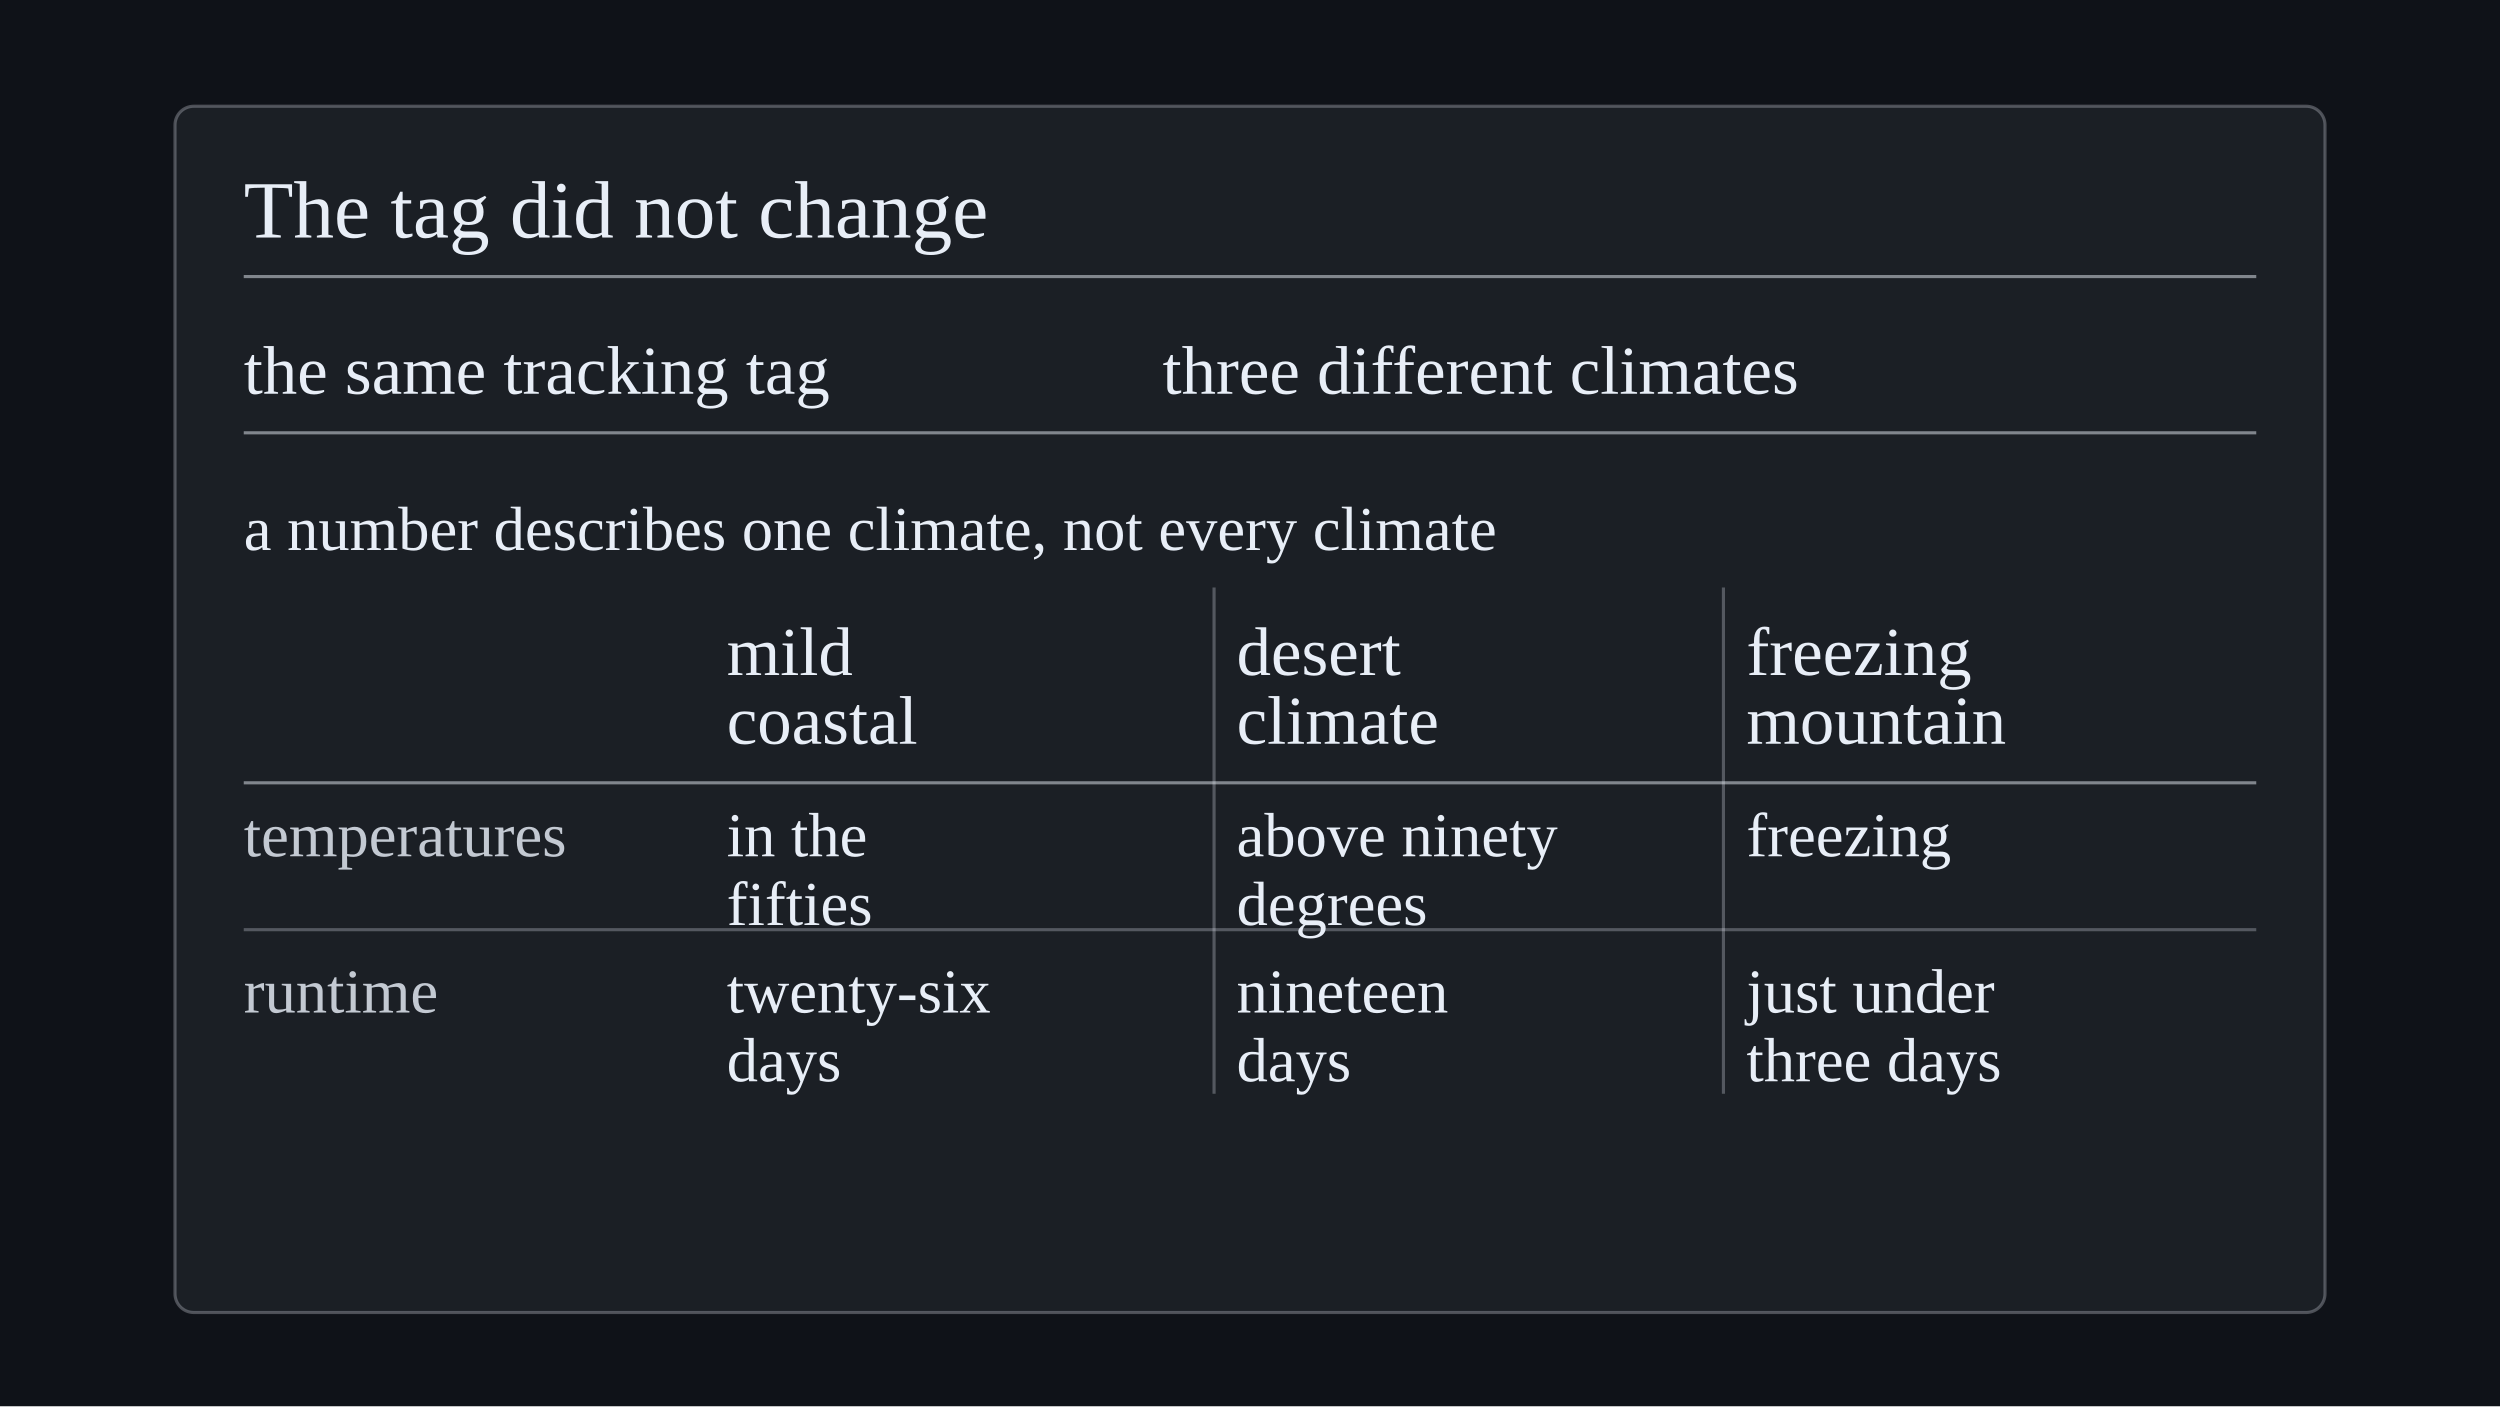
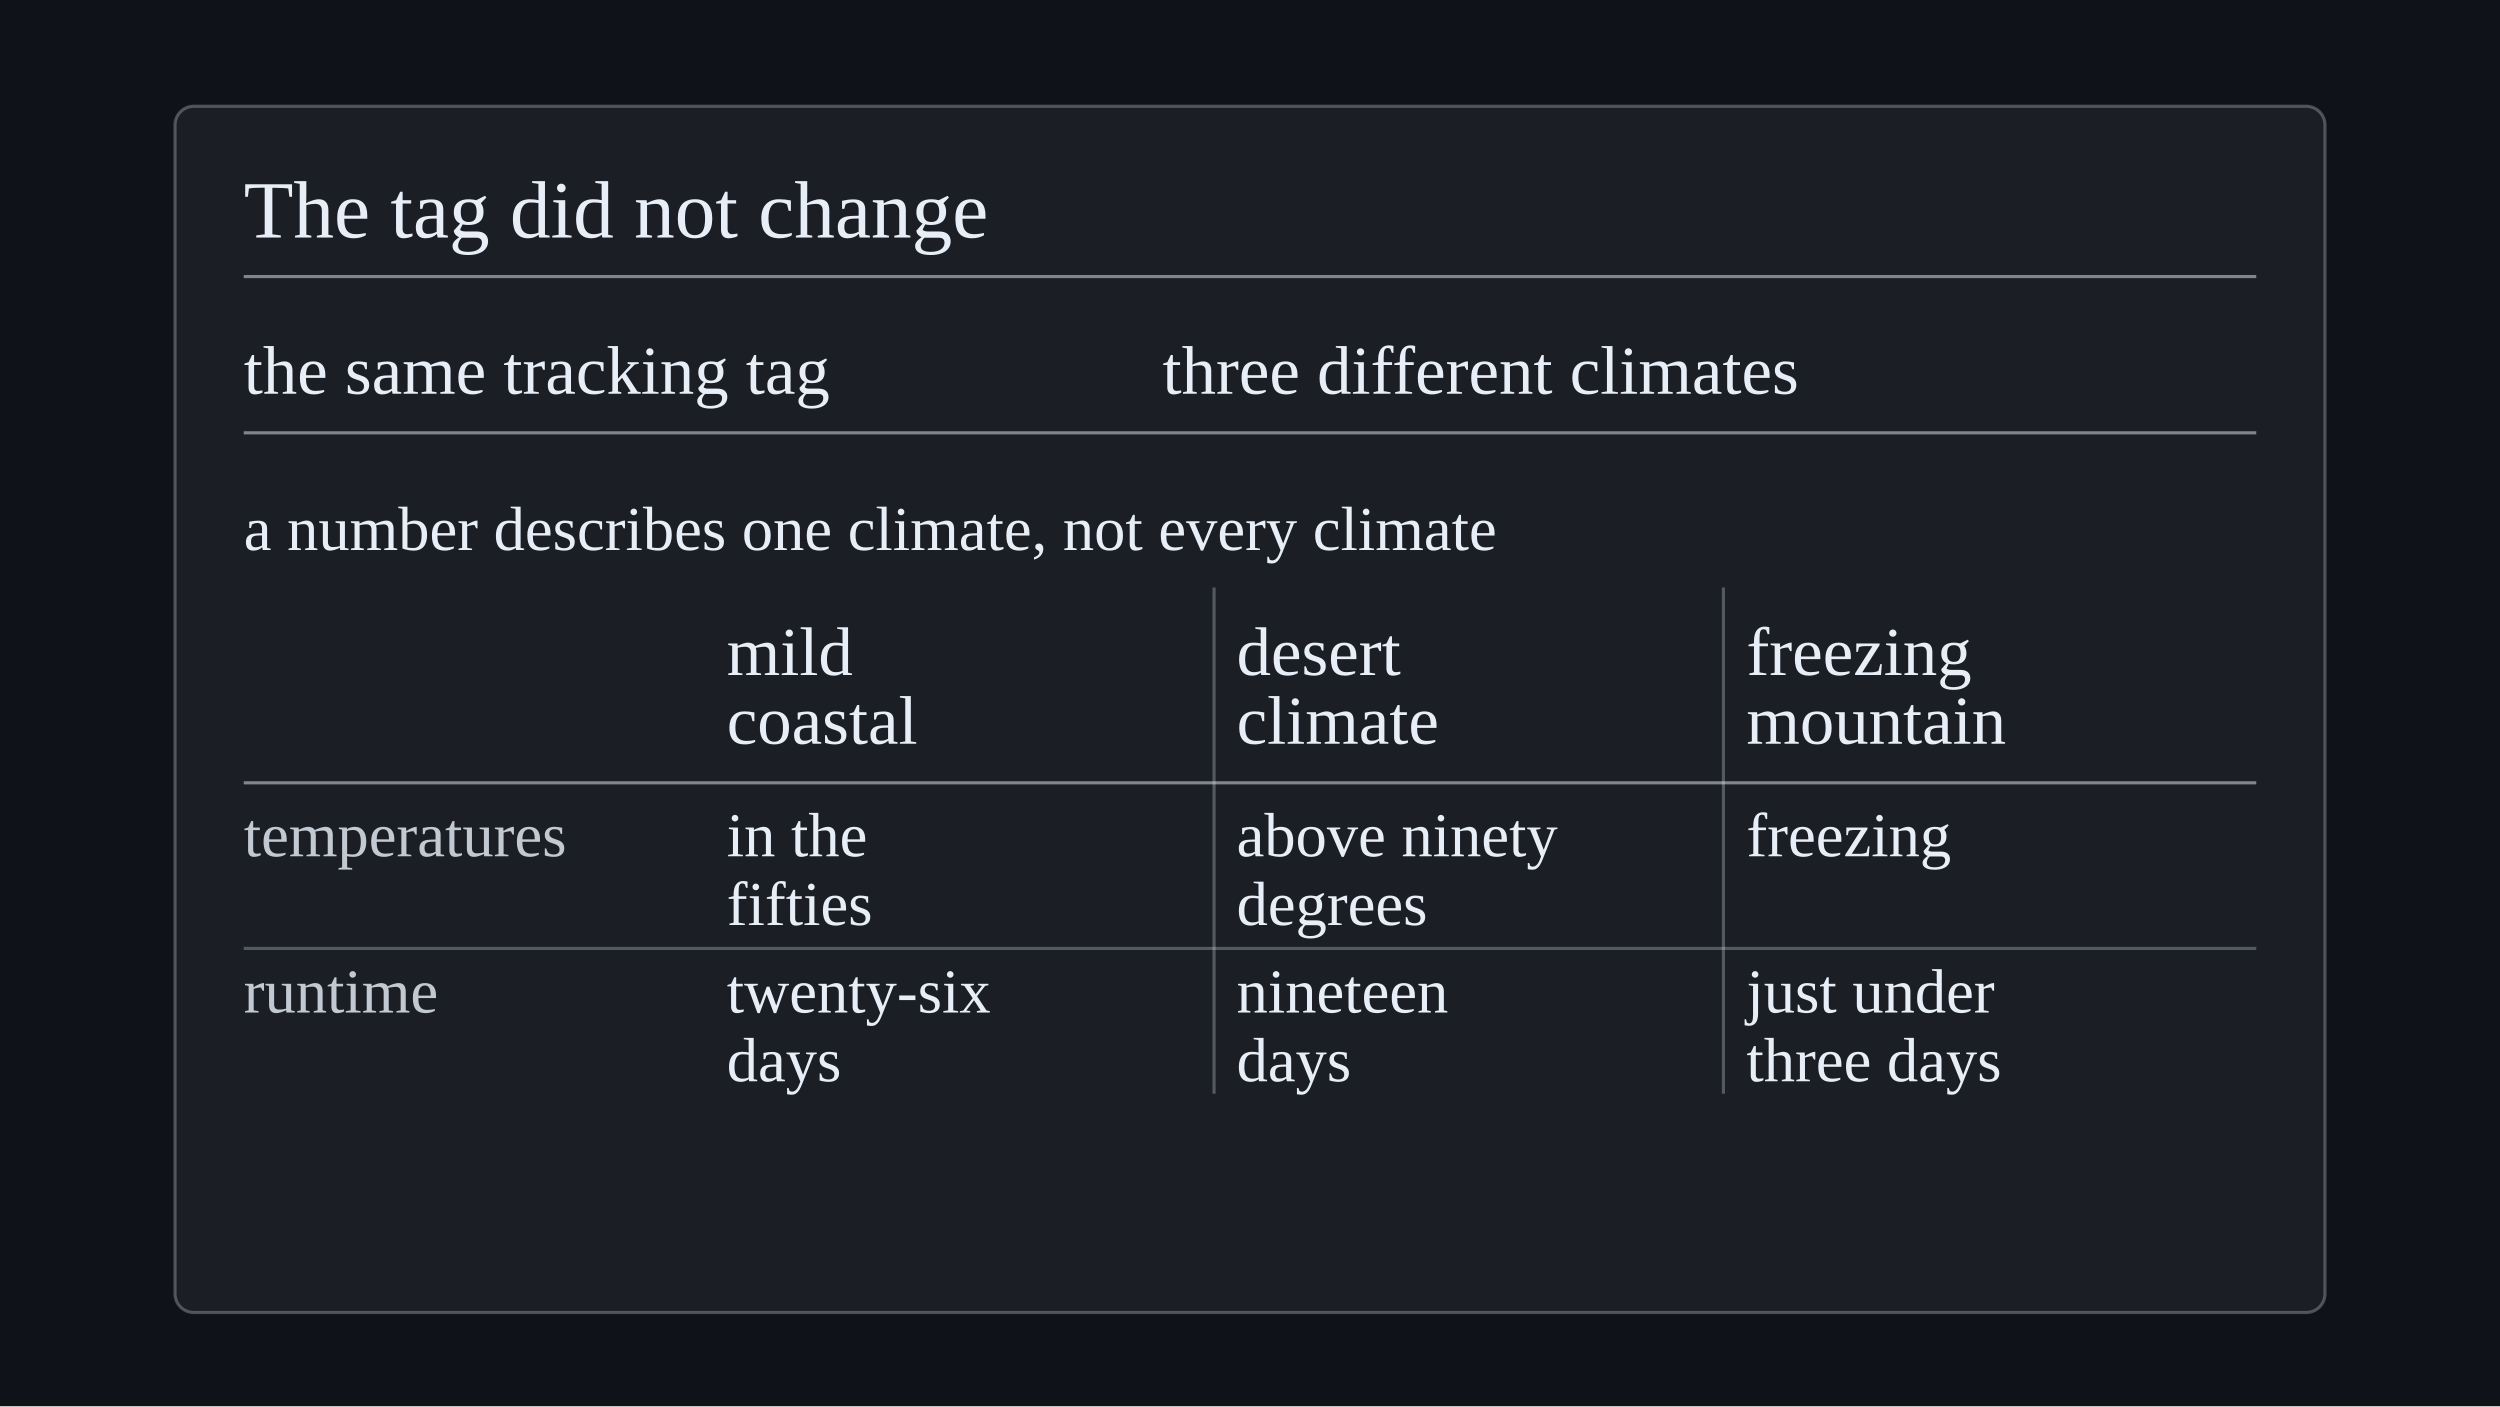
<svg xmlns="http://www.w3.org/2000/svg" width="800" height="450" viewBox="0 0 800 450" role="img">
  <rect x="0" y="0" width="800" height="450" fill="#0f1218" />
  <rect x="56" y="34" width="688" height="386" fill="rgba(232,238,247,0.06)" stroke="rgba(232,238,247,0.28)" stroke-width="1" rx="6" />
  <text x="78" y="76" font-size="26" fill="#e8eef7">The tag did not change</text>
  <line x1="78" y1="88.5" x2="722" y2="88.5" stroke="rgba(232,238,247,0.5)" stroke-width="1" />
  <text x="78" y="126" font-size="22" fill="#e8eef7">the same tracking tag</text>
  <text x="372" y="126" font-size="22" fill="#e8eef7">three different climates</text>
  <line x1="78" y1="138.5" x2="722" y2="138.5" stroke="rgba(232,238,247,0.5)" stroke-width="1" />
  <text x="78" y="176" font-size="20" fill="#e8eef7">a number describes one climate, not every climate</text>
  <text x="232.56" y="216" font-size="22" fill="#e8eef7">
    <tspan x="232.56" dy="0">mild</tspan>
    <tspan x="232.56" dy="22">coastal</tspan>
  </text>
  <text x="395.71" y="216" font-size="22" fill="#e8eef7">
    <tspan x="395.71" dy="0">desert</tspan>
    <tspan x="395.71" dy="22">climate</tspan>
  </text>
  <line x1="388.5" y1="188" x2="388.5" y2="350" stroke="rgba(232,238,247,0.28)" stroke-width="1" />
  <text x="558.85" y="216" font-size="22" fill="#e8eef7">
    <tspan x="558.85" dy="0">freezing</tspan>
    <tspan x="558.85" dy="22">mountain</tspan>
  </text>
  <line x1="551.5" y1="188" x2="551.5" y2="350" stroke="rgba(232,238,247,0.28)" stroke-width="1" />
  <line x1="78" y1="250.5" x2="722" y2="250.5" stroke="rgba(232,238,247,0.5)" stroke-width="1" />
  <text x="78" y="274" font-size="20" fill="#e8eef7" fill-opacity="0.82">
    <tspan x="78" dy="0">temperatures</tspan>
  </text>
  <text x="232.56" y="274" font-size="20" fill="#e8eef7">
    <tspan x="232.56" dy="0">in the</tspan>
    <tspan x="232.56" dy="22">fifties</tspan>
  </text>
  <text x="395.71" y="274" font-size="20" fill="#e8eef7">
    <tspan x="395.71" dy="0">above ninety</tspan>
    <tspan x="395.71" dy="22">degrees</tspan>
  </text>
  <text x="558.85" y="274" font-size="20" fill="#e8eef7">
    <tspan x="558.85" dy="0">freezing</tspan>
  </text>
-   <line x1="78" y1="297.5" x2="722" y2="297.5" stroke="rgba(232,238,247,0.28)" stroke-width="1" />
+   <line x1="78" y1="303.5" x2="722" y2="303.5" stroke="rgba(232,238,247,0.28)" stroke-width="1" />
  <text x="78" y="324" font-size="20" fill="#e8eef7" fill-opacity="0.82">
    <tspan x="78" dy="0">runtime</tspan>
  </text>
  <text x="232.56" y="324" font-size="20" fill="#e8eef7">
    <tspan x="232.56" dy="0">twenty-six</tspan>
    <tspan x="232.56" dy="22">days</tspan>
  </text>
  <text x="395.71" y="324" font-size="20" fill="#e8eef7">
    <tspan x="395.71" dy="0">nineteen</tspan>
    <tspan x="395.71" dy="22">days</tspan>
  </text>
  <text x="558.85" y="324" font-size="20" fill="#e8eef7">
    <tspan x="558.85" dy="0">just under</tspan>
    <tspan x="558.85" dy="22">three days</tspan>
  </text>
</svg>
